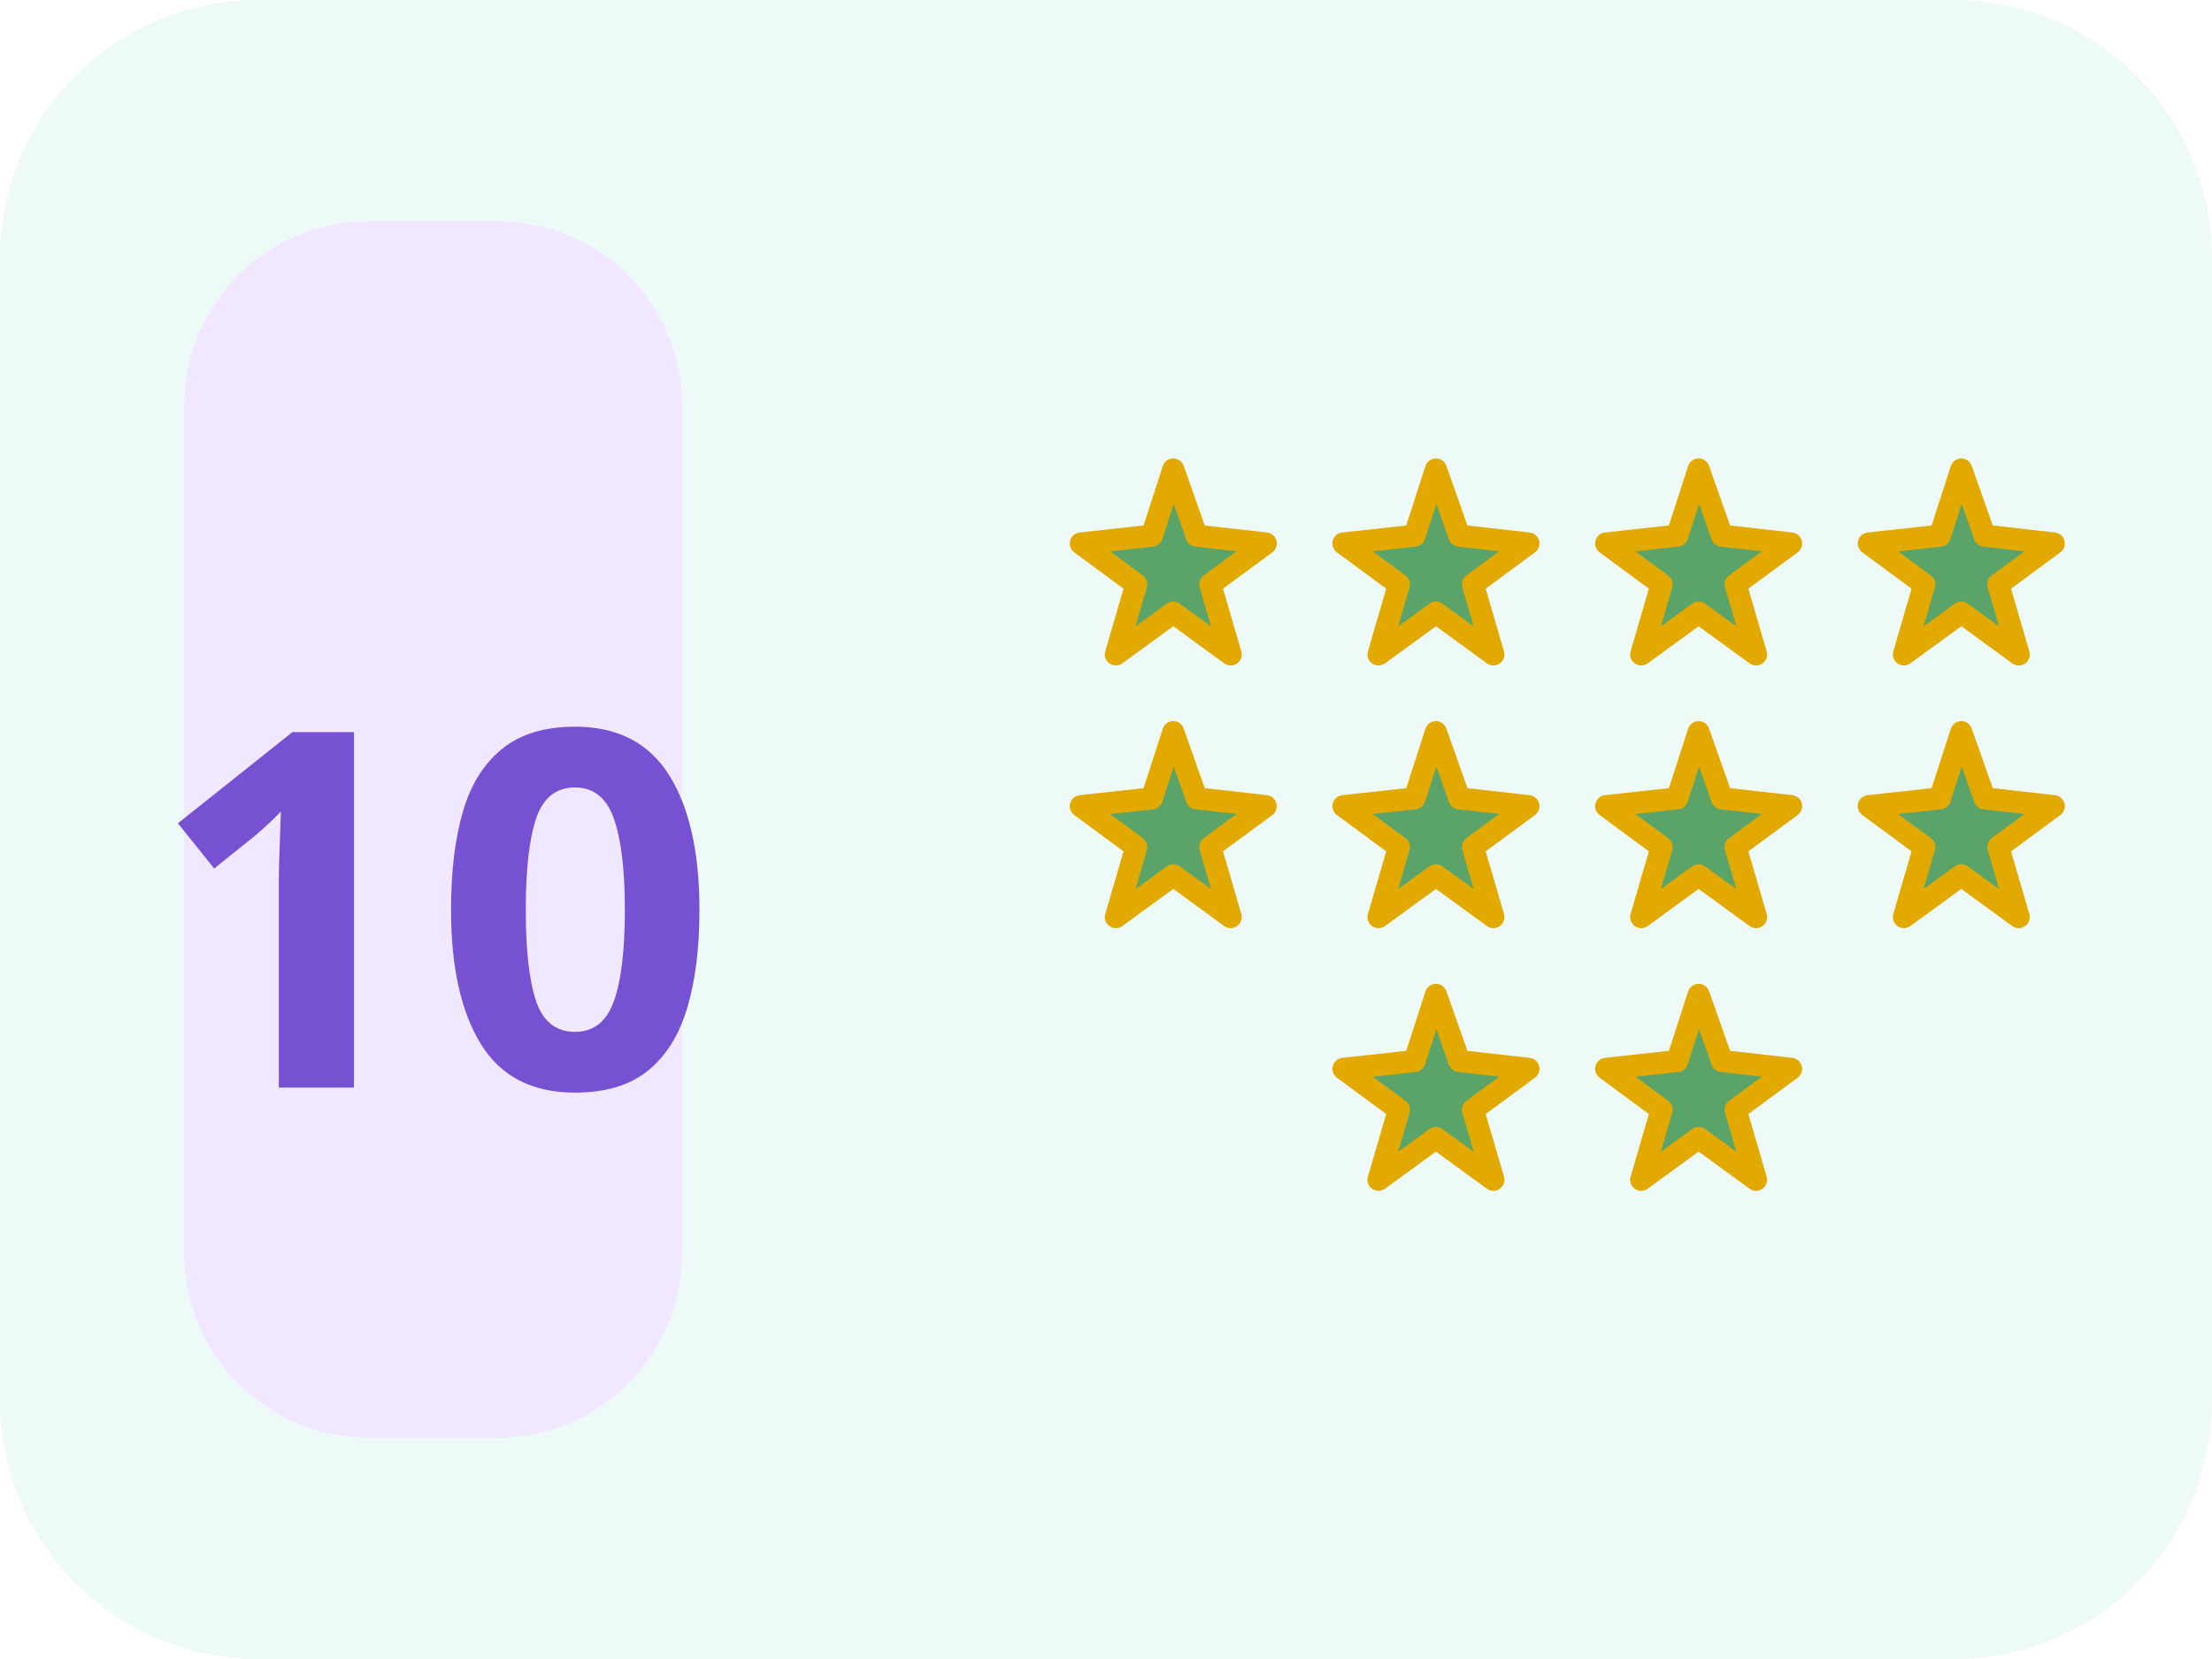
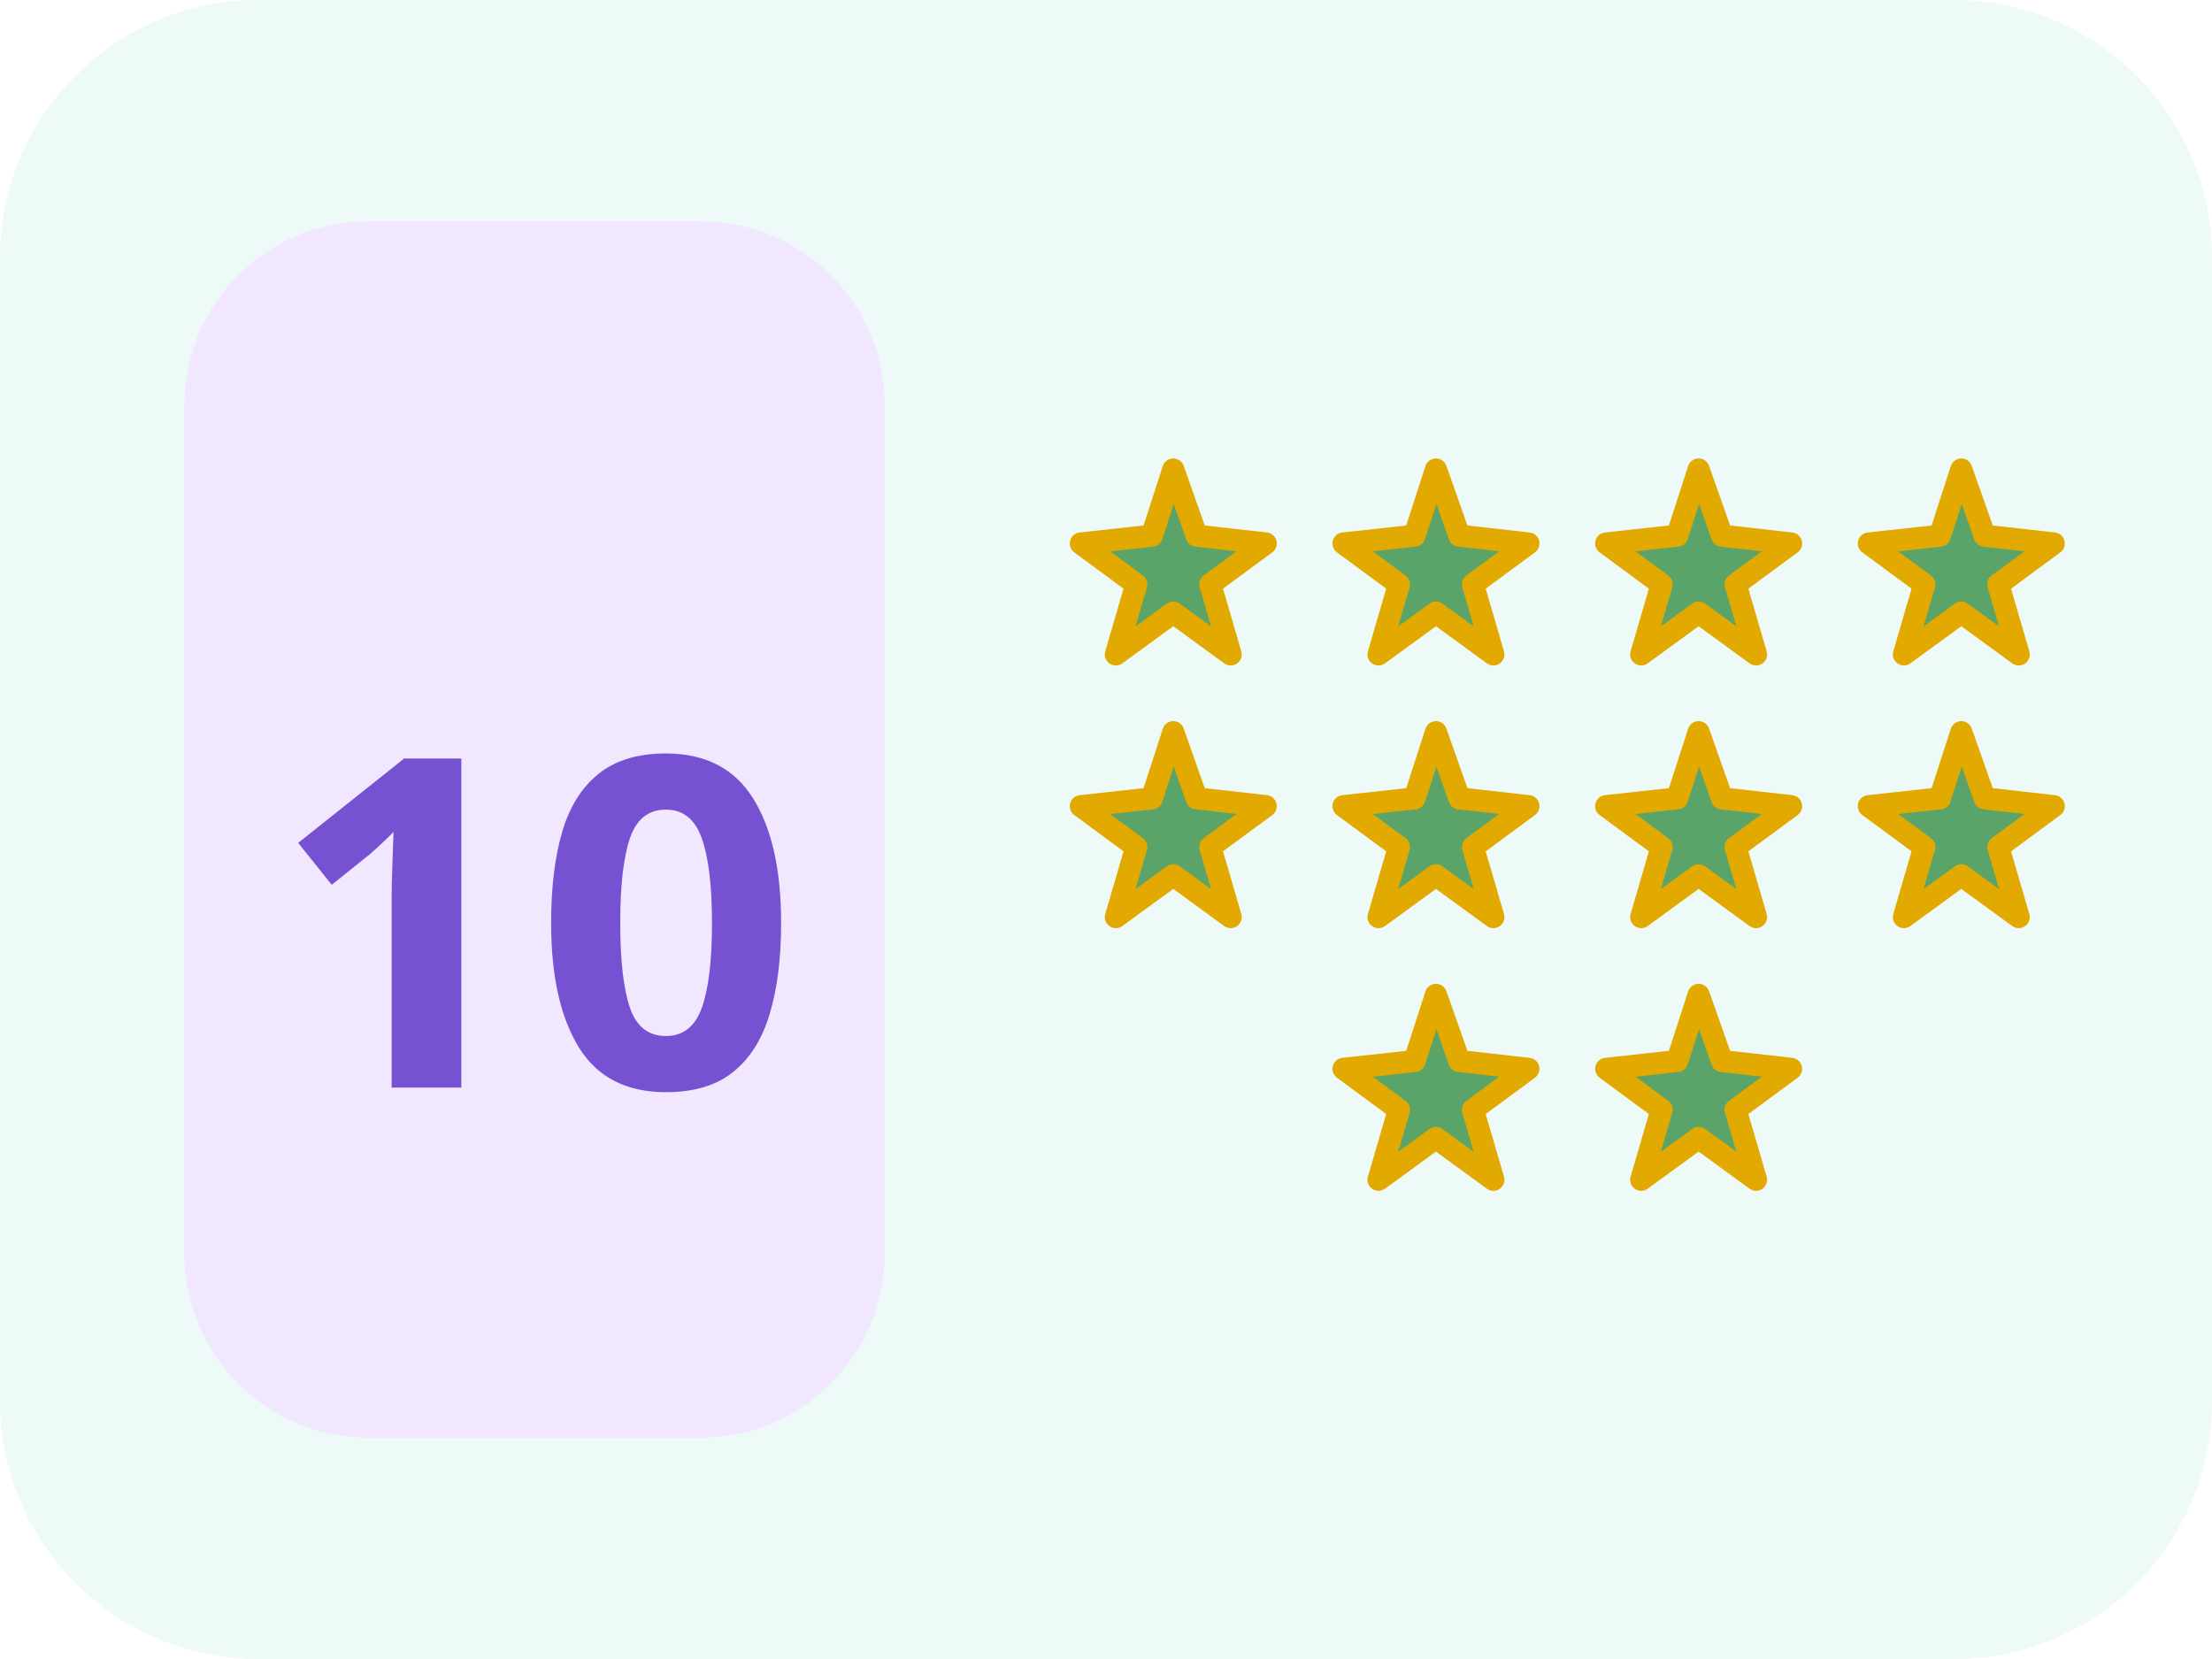
<svg xmlns="http://www.w3.org/2000/svg" viewBox="0 0 240 180" role="img" aria-label="十个彩色魔法星星和数字十">
  <rect width="240" height="180" rx="28" fill="#eefaf7" />
-   <rect x="20" y="24" width="54" height="132" rx="20" fill="#f1e8ff" />
-   <text x="47" y="118" text-anchor="middle" font-family="Nunito, sans-serif" font-size="54" font-weight="900" fill="#7652d2">10</text>
+   <rect x="20" y="24" width="76" height="132" rx="20" fill="#f1e8ff" />
+   <text x="58" y="118" text-anchor="middle" font-family="Nunito, sans-serif" font-size="50" font-weight="900" fill="#7652d2">10</text>
  <path d="M0 -1 L0.24 -0.32 L0.95 -0.24 L0.38 0.18 L0.59 0.9 L0 0.47 L-0.59 0.9 L-0.38 0.18 L-0.95 -0.24 L-0.22 -0.32 Z" transform="translate(127.3 61.5) scale(10.56)" fill="#5aa469" stroke="#e2a900" stroke-width="0.227" stroke-linejoin="round" />
  <path d="M0 -1 L0.24 -0.32 L0.95 -0.24 L0.38 0.18 L0.59 0.9 L0 0.47 L-0.59 0.9 L-0.38 0.18 L-0.95 -0.24 L-0.22 -0.32 Z" transform="translate(155.8 61.5) scale(10.56)" fill="#5aa469" stroke="#e2a900" stroke-width="0.227" stroke-linejoin="round" />
  <path d="M0 -1 L0.24 -0.32 L0.95 -0.24 L0.38 0.18 L0.59 0.9 L0 0.47 L-0.59 0.9 L-0.38 0.18 L-0.95 -0.24 L-0.22 -0.32 Z" transform="translate(184.3 61.5) scale(10.56)" fill="#5aa469" stroke="#e2a900" stroke-width="0.227" stroke-linejoin="round" />
  <path d="M0 -1 L0.24 -0.32 L0.95 -0.24 L0.38 0.18 L0.59 0.9 L0 0.47 L-0.59 0.9 L-0.38 0.18 L-0.95 -0.24 L-0.22 -0.32 Z" transform="translate(212.8 61.5) scale(10.56)" fill="#5aa469" stroke="#e2a900" stroke-width="0.227" stroke-linejoin="round" />
  <path d="M0 -1 L0.24 -0.32 L0.95 -0.24 L0.38 0.18 L0.59 0.9 L0 0.47 L-0.59 0.9 L-0.38 0.18 L-0.95 -0.24 L-0.22 -0.32 Z" transform="translate(127.3 90.0) scale(10.56)" fill="#5aa469" stroke="#e2a900" stroke-width="0.227" stroke-linejoin="round" />
  <path d="M0 -1 L0.24 -0.32 L0.95 -0.24 L0.38 0.18 L0.59 0.9 L0 0.47 L-0.59 0.9 L-0.38 0.18 L-0.95 -0.24 L-0.22 -0.32 Z" transform="translate(155.8 90.0) scale(10.56)" fill="#5aa469" stroke="#e2a900" stroke-width="0.227" stroke-linejoin="round" />
  <path d="M0 -1 L0.24 -0.32 L0.95 -0.24 L0.38 0.18 L0.59 0.9 L0 0.47 L-0.59 0.9 L-0.38 0.18 L-0.95 -0.24 L-0.22 -0.32 Z" transform="translate(184.3 90.0) scale(10.56)" fill="#5aa469" stroke="#e2a900" stroke-width="0.227" stroke-linejoin="round" />
  <path d="M0 -1 L0.24 -0.32 L0.95 -0.24 L0.38 0.18 L0.59 0.9 L0 0.47 L-0.59 0.9 L-0.38 0.18 L-0.95 -0.24 L-0.22 -0.32 Z" transform="translate(212.8 90.0) scale(10.56)" fill="#5aa469" stroke="#e2a900" stroke-width="0.227" stroke-linejoin="round" />
  <path d="M0 -1 L0.24 -0.32 L0.95 -0.24 L0.38 0.18 L0.59 0.9 L0 0.47 L-0.59 0.9 L-0.38 0.18 L-0.95 -0.24 L-0.22 -0.32 Z" transform="translate(155.8 118.5) scale(10.56)" fill="#5aa469" stroke="#e2a900" stroke-width="0.227" stroke-linejoin="round" />
  <path d="M0 -1 L0.24 -0.32 L0.95 -0.24 L0.38 0.18 L0.59 0.9 L0 0.47 L-0.59 0.9 L-0.38 0.18 L-0.95 -0.24 L-0.22 -0.32 Z" transform="translate(184.3 118.5) scale(10.56)" fill="#5aa469" stroke="#e2a900" stroke-width="0.227" stroke-linejoin="round" />
</svg>
